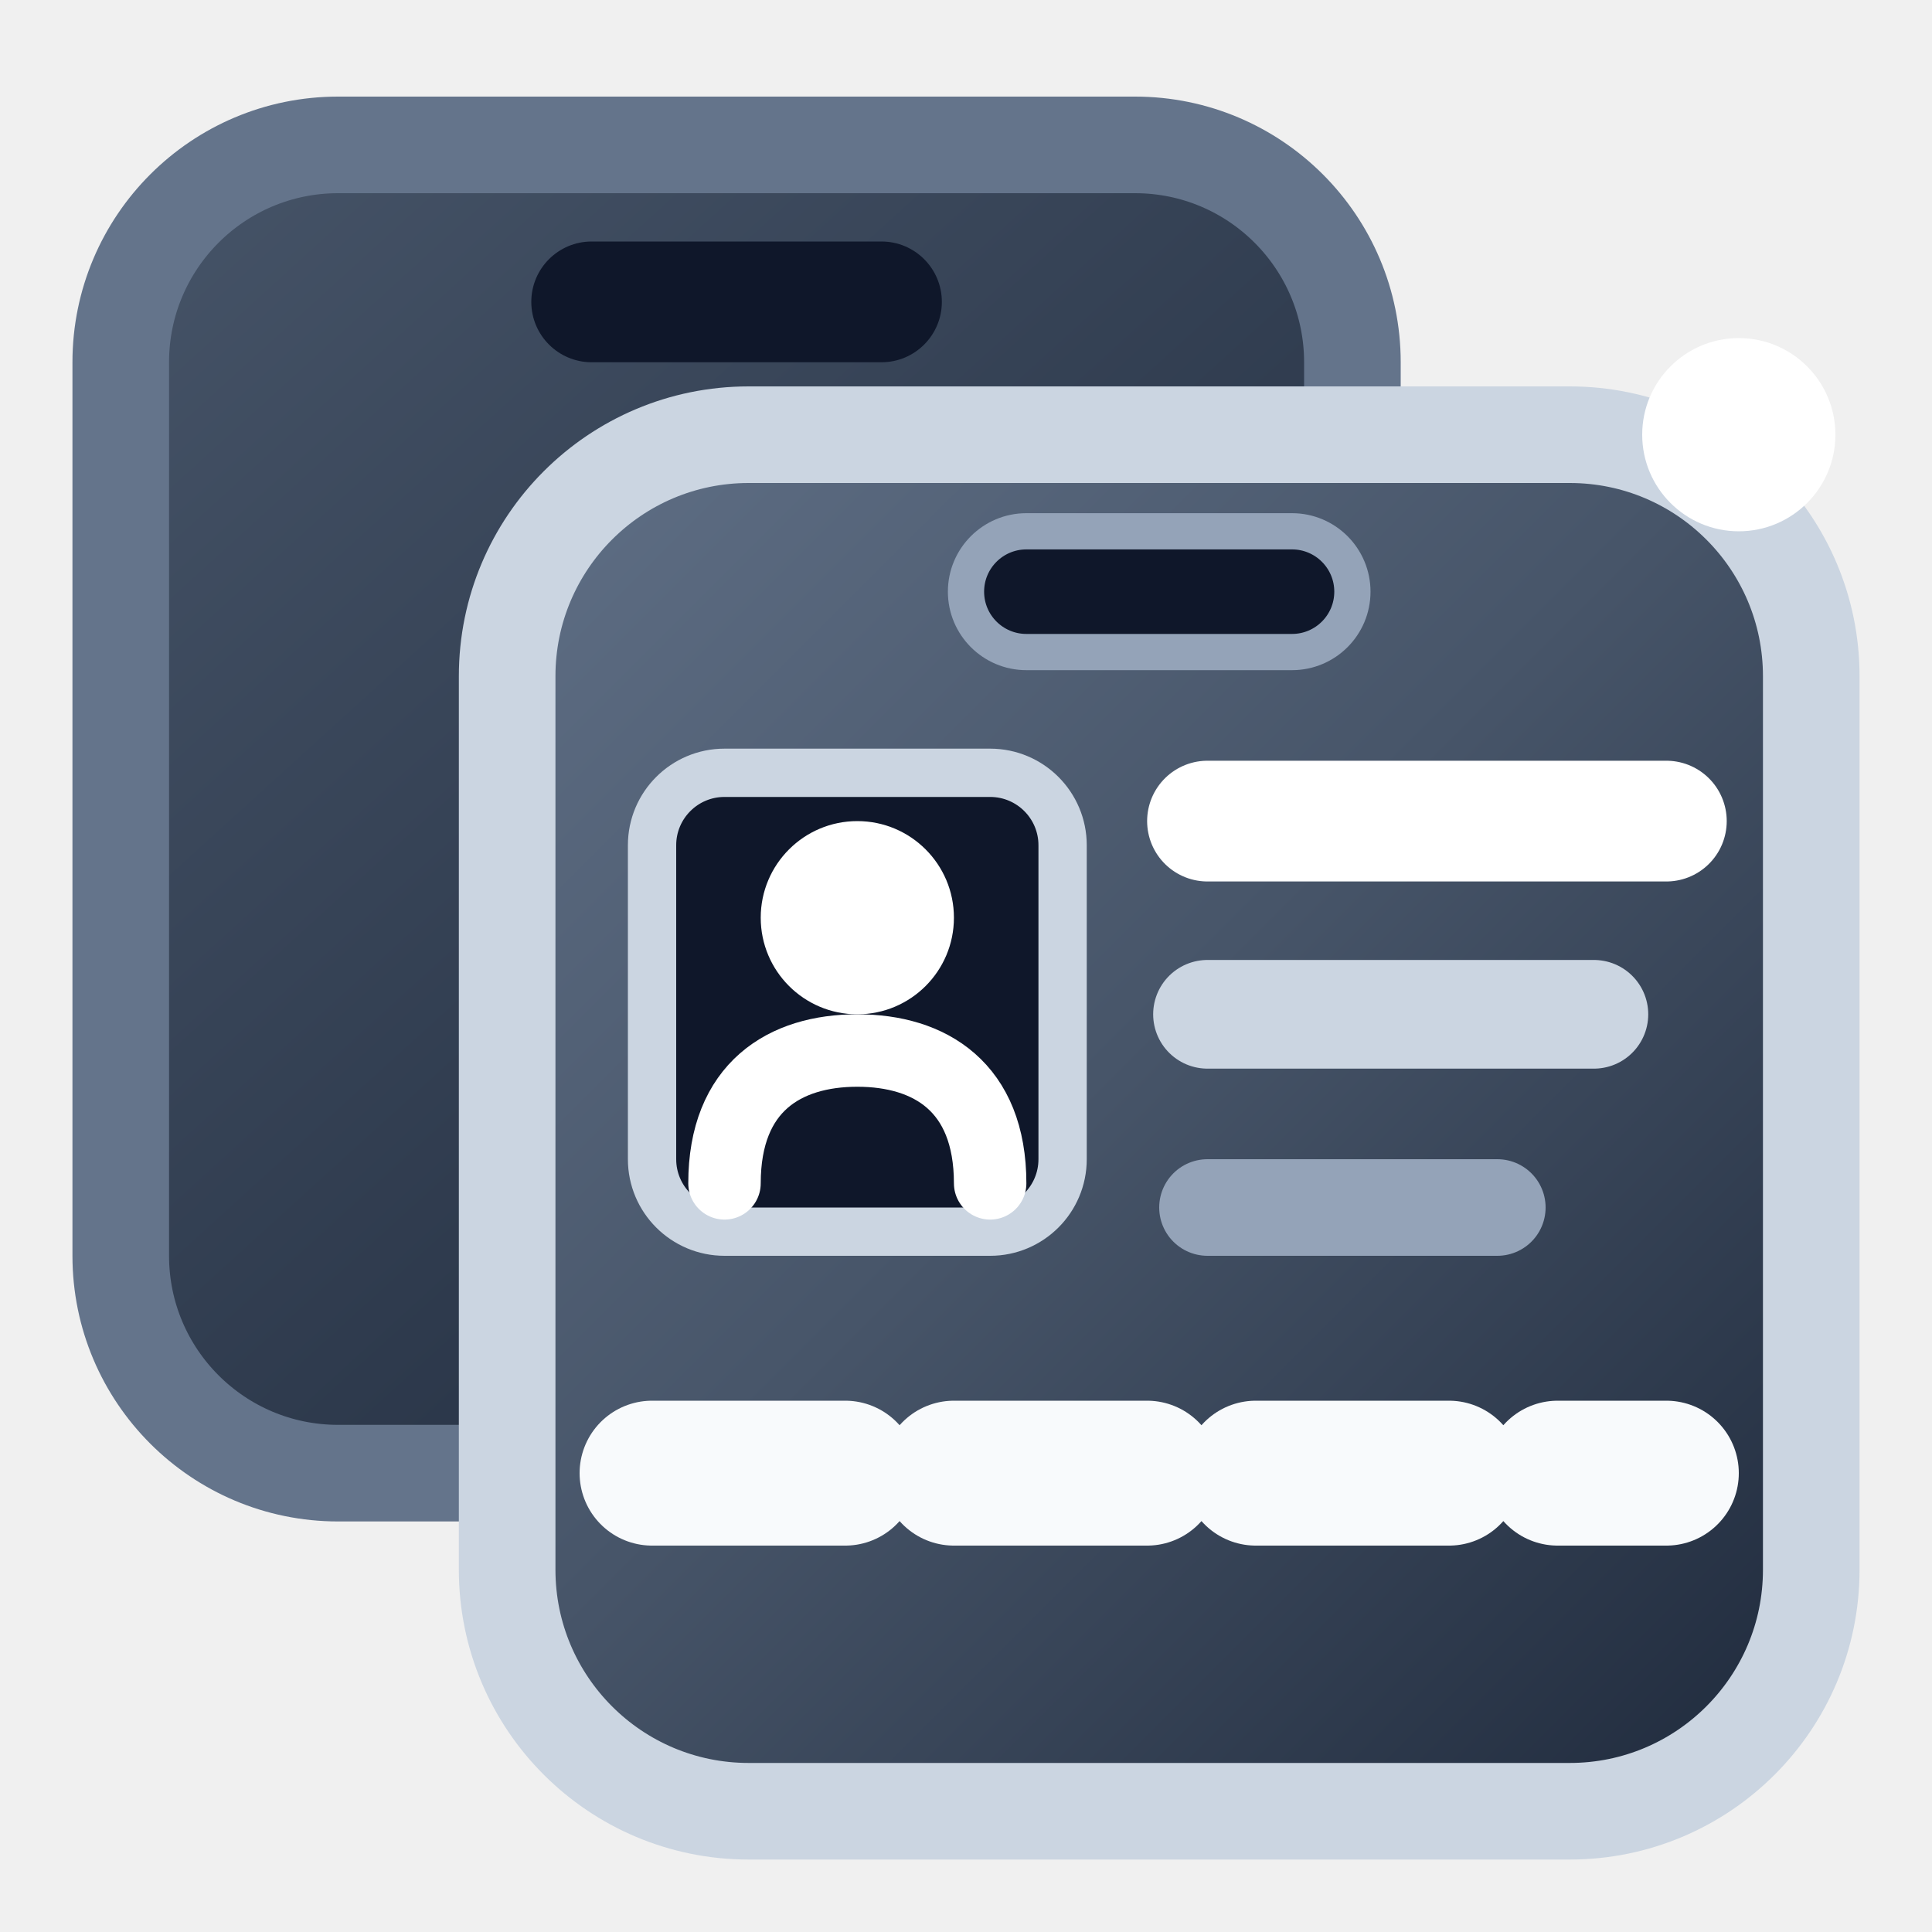
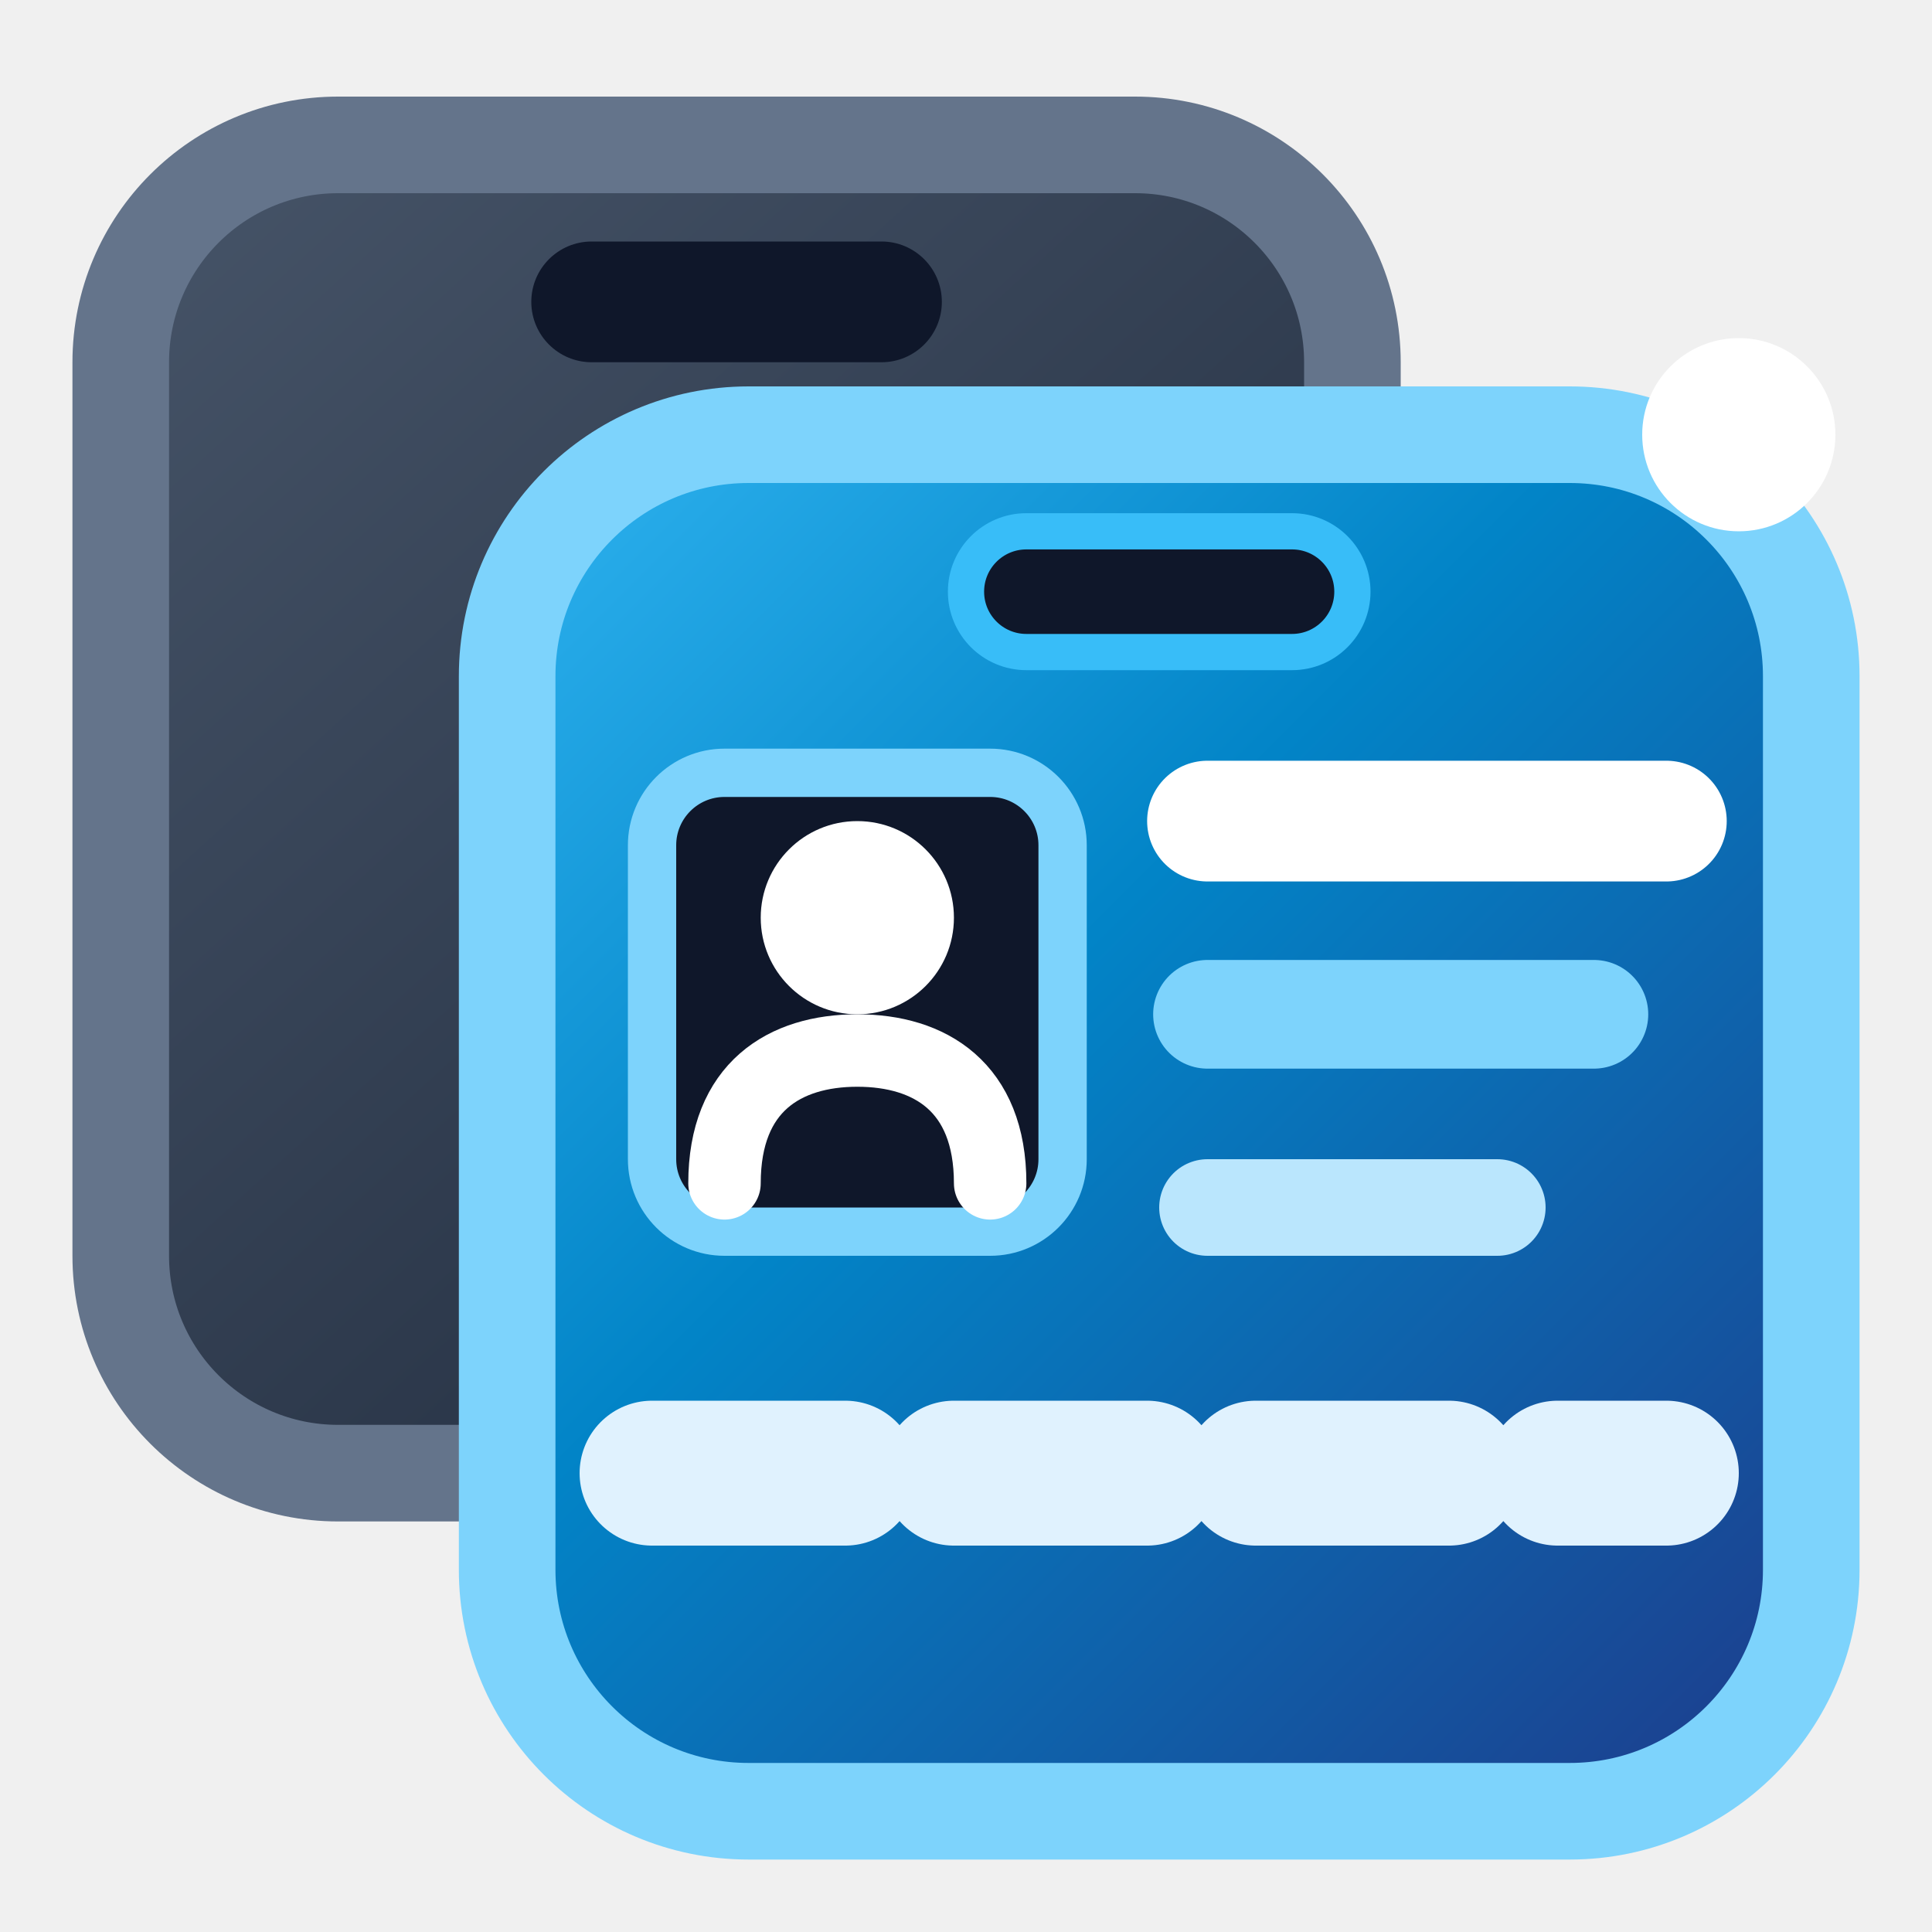
<svg xmlns="http://www.w3.org/2000/svg" width="16" height="16" viewBox="0 0 16 16" fill="none">
  <defs>
-     <linearGradient id="cIdBack" x1="1" y1="1" x2="11" y2="12" gradientUnits="userSpaceOnUse">
+     <linearGradient id="cipBack" x1="1" y1="1" x2="11" y2="12" gradientUnits="userSpaceOnUse">
      <stop offset="0%" stop-color="#475569" />
      <stop offset="100%" stop-color="#1e293b" />
    </linearGradient>
-     <linearGradient id="cIdFront" x1="3" y1="3" x2="15" y2="15" gradientUnits="userSpaceOnUse">
-       <stop offset="0%" stop-color="#64748b" />
-       <stop offset="50%" stop-color="#475569" />
-       <stop offset="100%" stop-color="#1e293b" />
+     <linearGradient id="cipFront" x1="3" y1="3" x2="15" y2="15" gradientUnits="userSpaceOnUse">
+       <stop offset="0%" stop-color="#38bdf8" />
+       <stop offset="45%" stop-color="#0284c7" />
+       <stop offset="100%" stop-color="#1e3a8a" />
    </linearGradient>
  </defs>
-   <rect x="1.0" y="1.2" width="10.2" height="11.0" rx="1.8" fill="url(#cIdBack)" stroke="#64748b" stroke-width="0.8" />
+   <rect x="1.0" y="1.2" width="10.2" height="11.0" rx="1.8" fill="url(#cipBack)" stroke="#64748b" stroke-width="0.8" />
  <rect x="4.4" y="2.0" width="3.4" height="1.0" rx="0.5" fill="#0f172a" />
-   <rect x="4.2" y="3.6" width="10.8" height="11.4" rx="2.0" fill="url(#cIdFront)" stroke="#cbd5e1" stroke-width="0.8" />
-   <rect x="8.0" y="4.4" width="3.2" height="1.0" rx="0.5" fill="#0f172a" stroke="#94a3b8" stroke-width="0.3" />
-   <rect x="5.4" y="6.4" width="3.4" height="3.8" rx="0.6" fill="#0f172a" stroke="#cbd5e1" stroke-width="0.4" />
+   <rect x="4.2" y="3.6" width="10.8" height="11.4" rx="2.0" fill="url(#cipFront)" stroke="#7dd3fc" stroke-width="0.8" />
+   <rect x="8.0" y="4.4" width="3.2" height="1.0" rx="0.5" fill="#0f172a" stroke="#38bdf8" stroke-width="0.3" />
+   <rect x="5.4" y="6.4" width="3.4" height="3.8" rx="0.6" fill="#0f172a" stroke="#7dd3fc" stroke-width="0.4" />
  <circle cx="7.1" cy="7.6" r="0.8" fill="#ffffff" />
  <path d="M6.0 9.8C6.0 9.0 6.5 8.7 7.1 8.7C7.7 8.7 8.2 9.0 8.2 9.8" stroke="#ffffff" stroke-width="0.6" stroke-linecap="round" />
  <line x1="10.0" y1="6.8" x2="13.8" y2="6.8" stroke="#ffffff" stroke-width="1.0" stroke-linecap="round" />
-   <line x1="10.0" y1="8.4" x2="13.2" y2="8.4" stroke="#cbd5e1" stroke-width="0.9" stroke-linecap="round" />
-   <line x1="10.0" y1="10.0" x2="12.4" y2="10.0" stroke="#94a3b8" stroke-width="0.8" stroke-linecap="round" />
-   <line x1="5.4" y1="12.2" x2="13.8" y2="12.2" stroke="#f8fafc" stroke-width="1.2" stroke-linecap="round" stroke-dasharray="1.6 0.9" />
+   <line x1="10.0" y1="8.4" x2="13.2" y2="8.4" stroke="#7dd3fc" stroke-width="0.9" stroke-linecap="round" />
+   <line x1="10.0" y1="10.0" x2="12.4" y2="10.0" stroke="#bae6fd" stroke-width="0.8" stroke-linecap="round" />
+   <line x1="5.4" y1="12.2" x2="13.8" y2="12.2" stroke="#e0f2fe" stroke-width="1.2" stroke-linecap="round" stroke-dasharray="1.6 0.9" />
  <circle cx="14.4" cy="3.6" r="0.8" fill="#ffffff" />
</svg>
